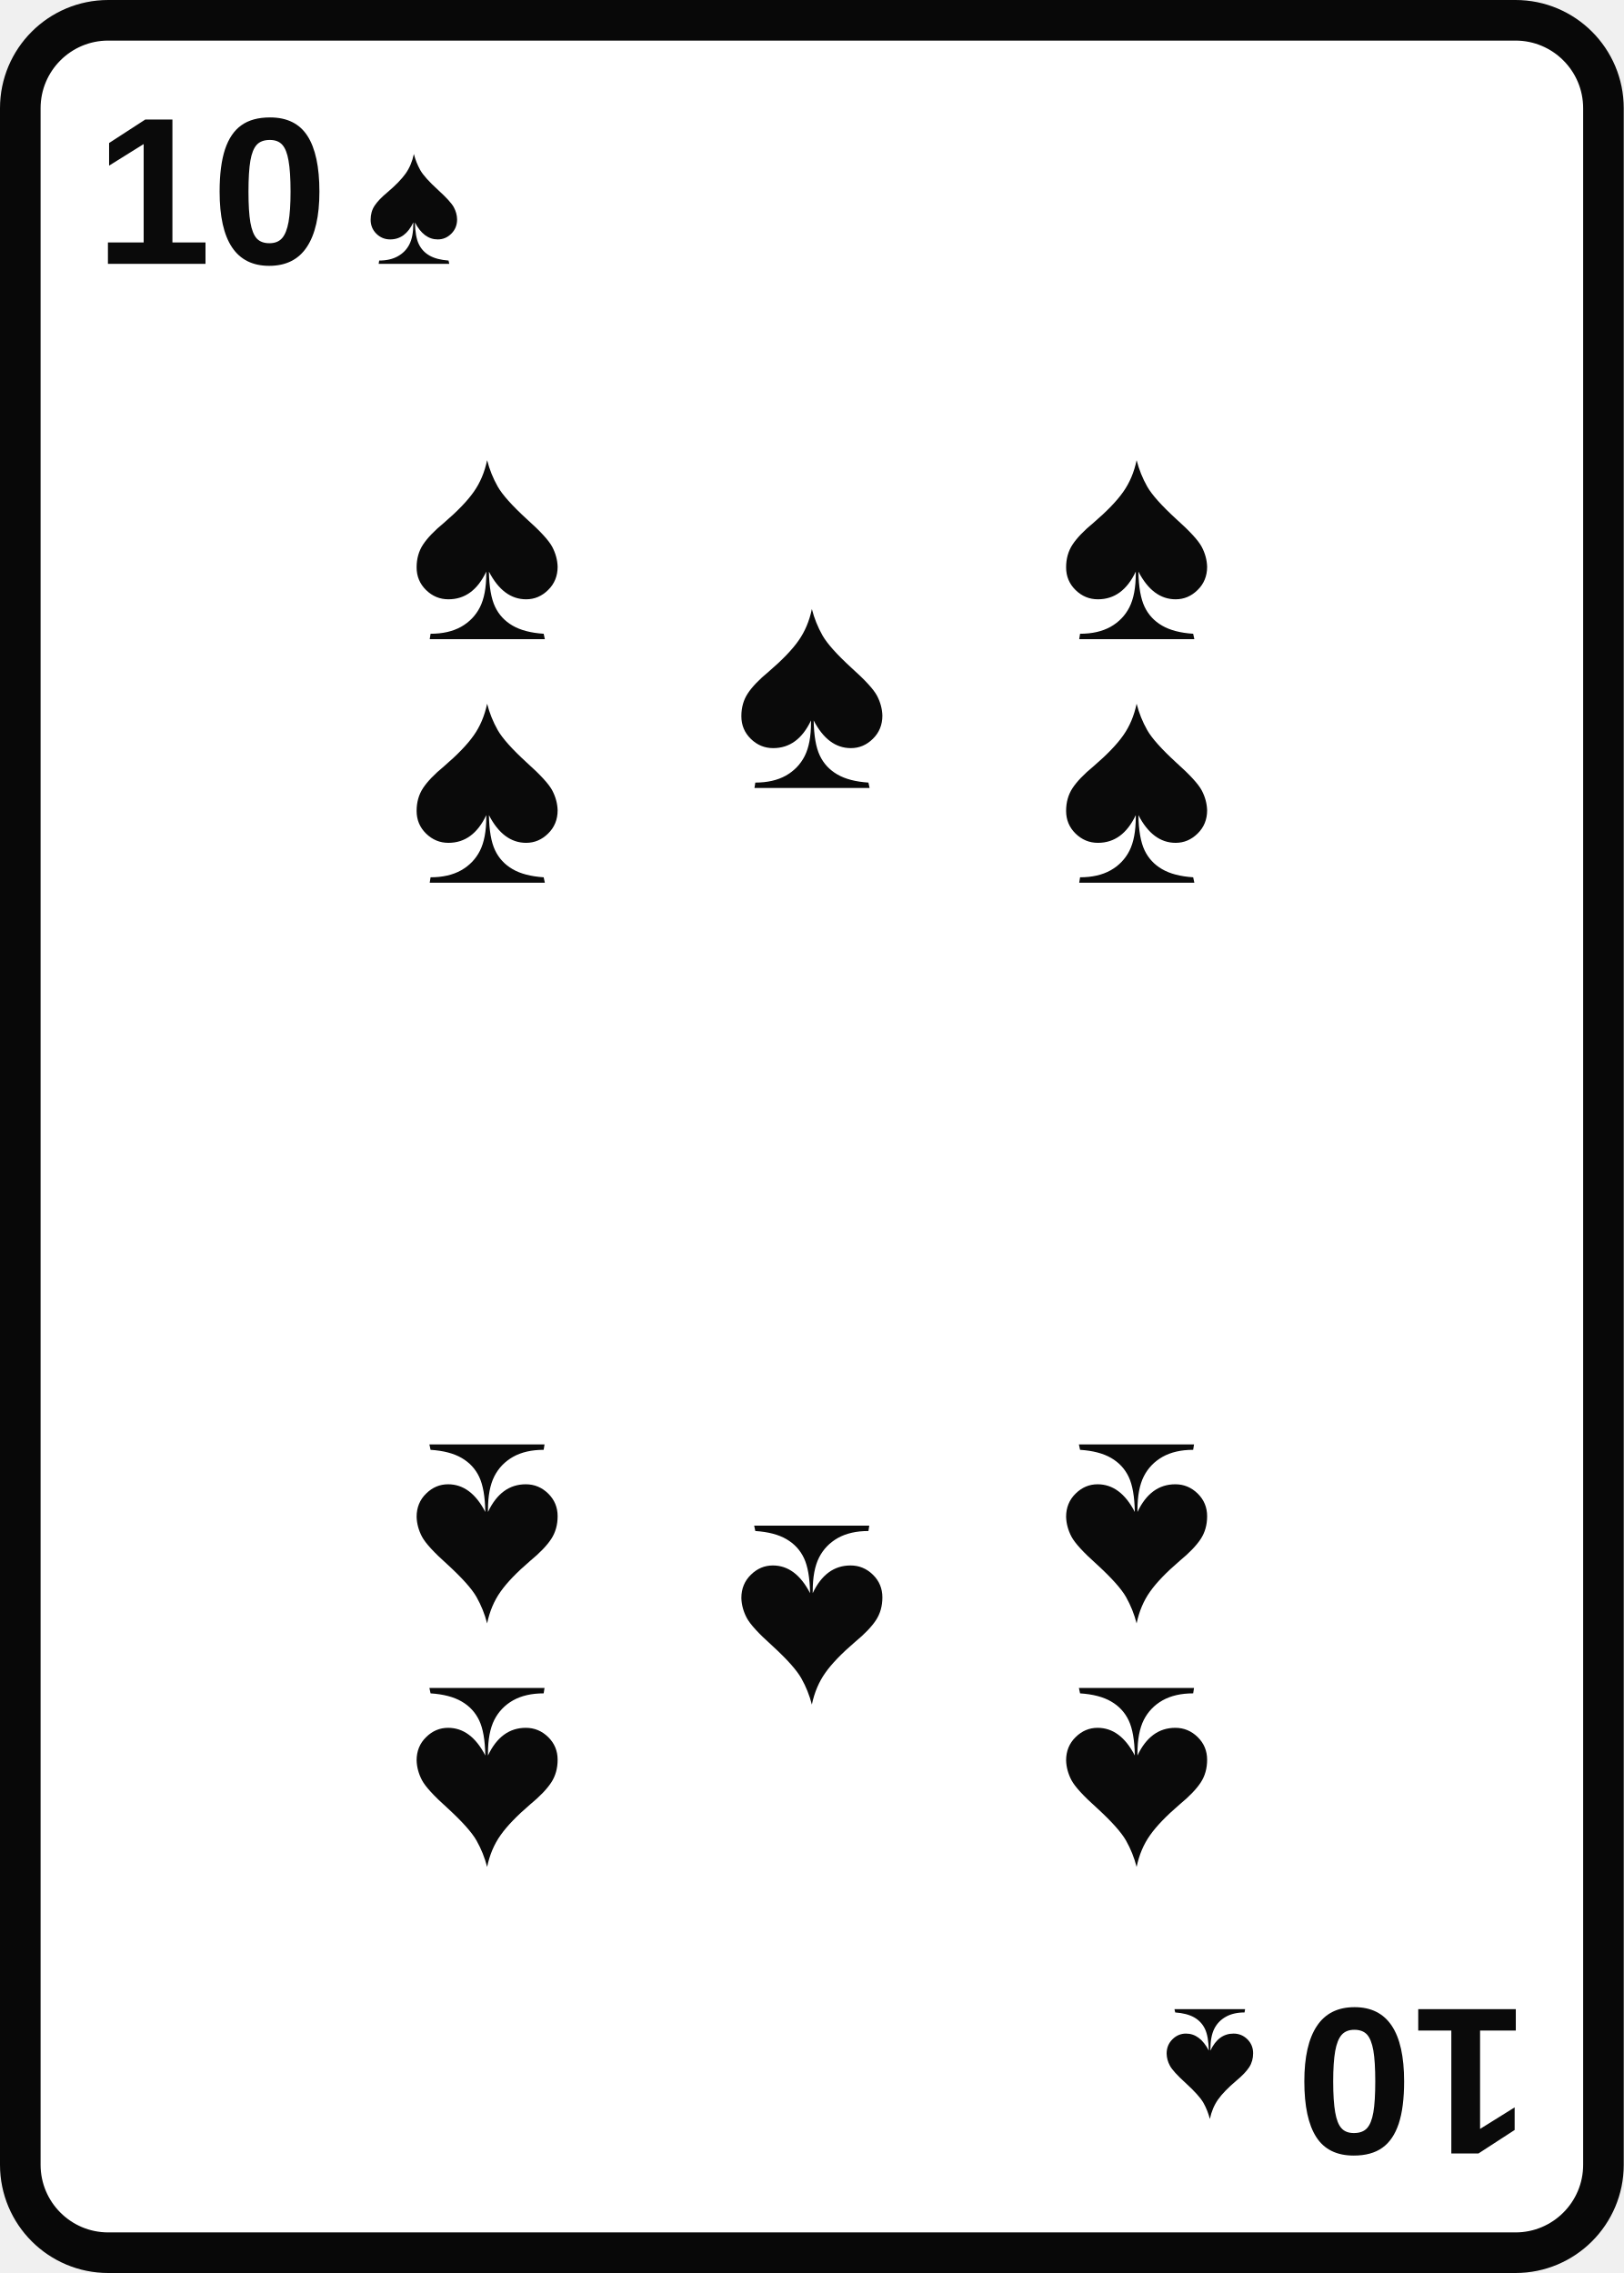
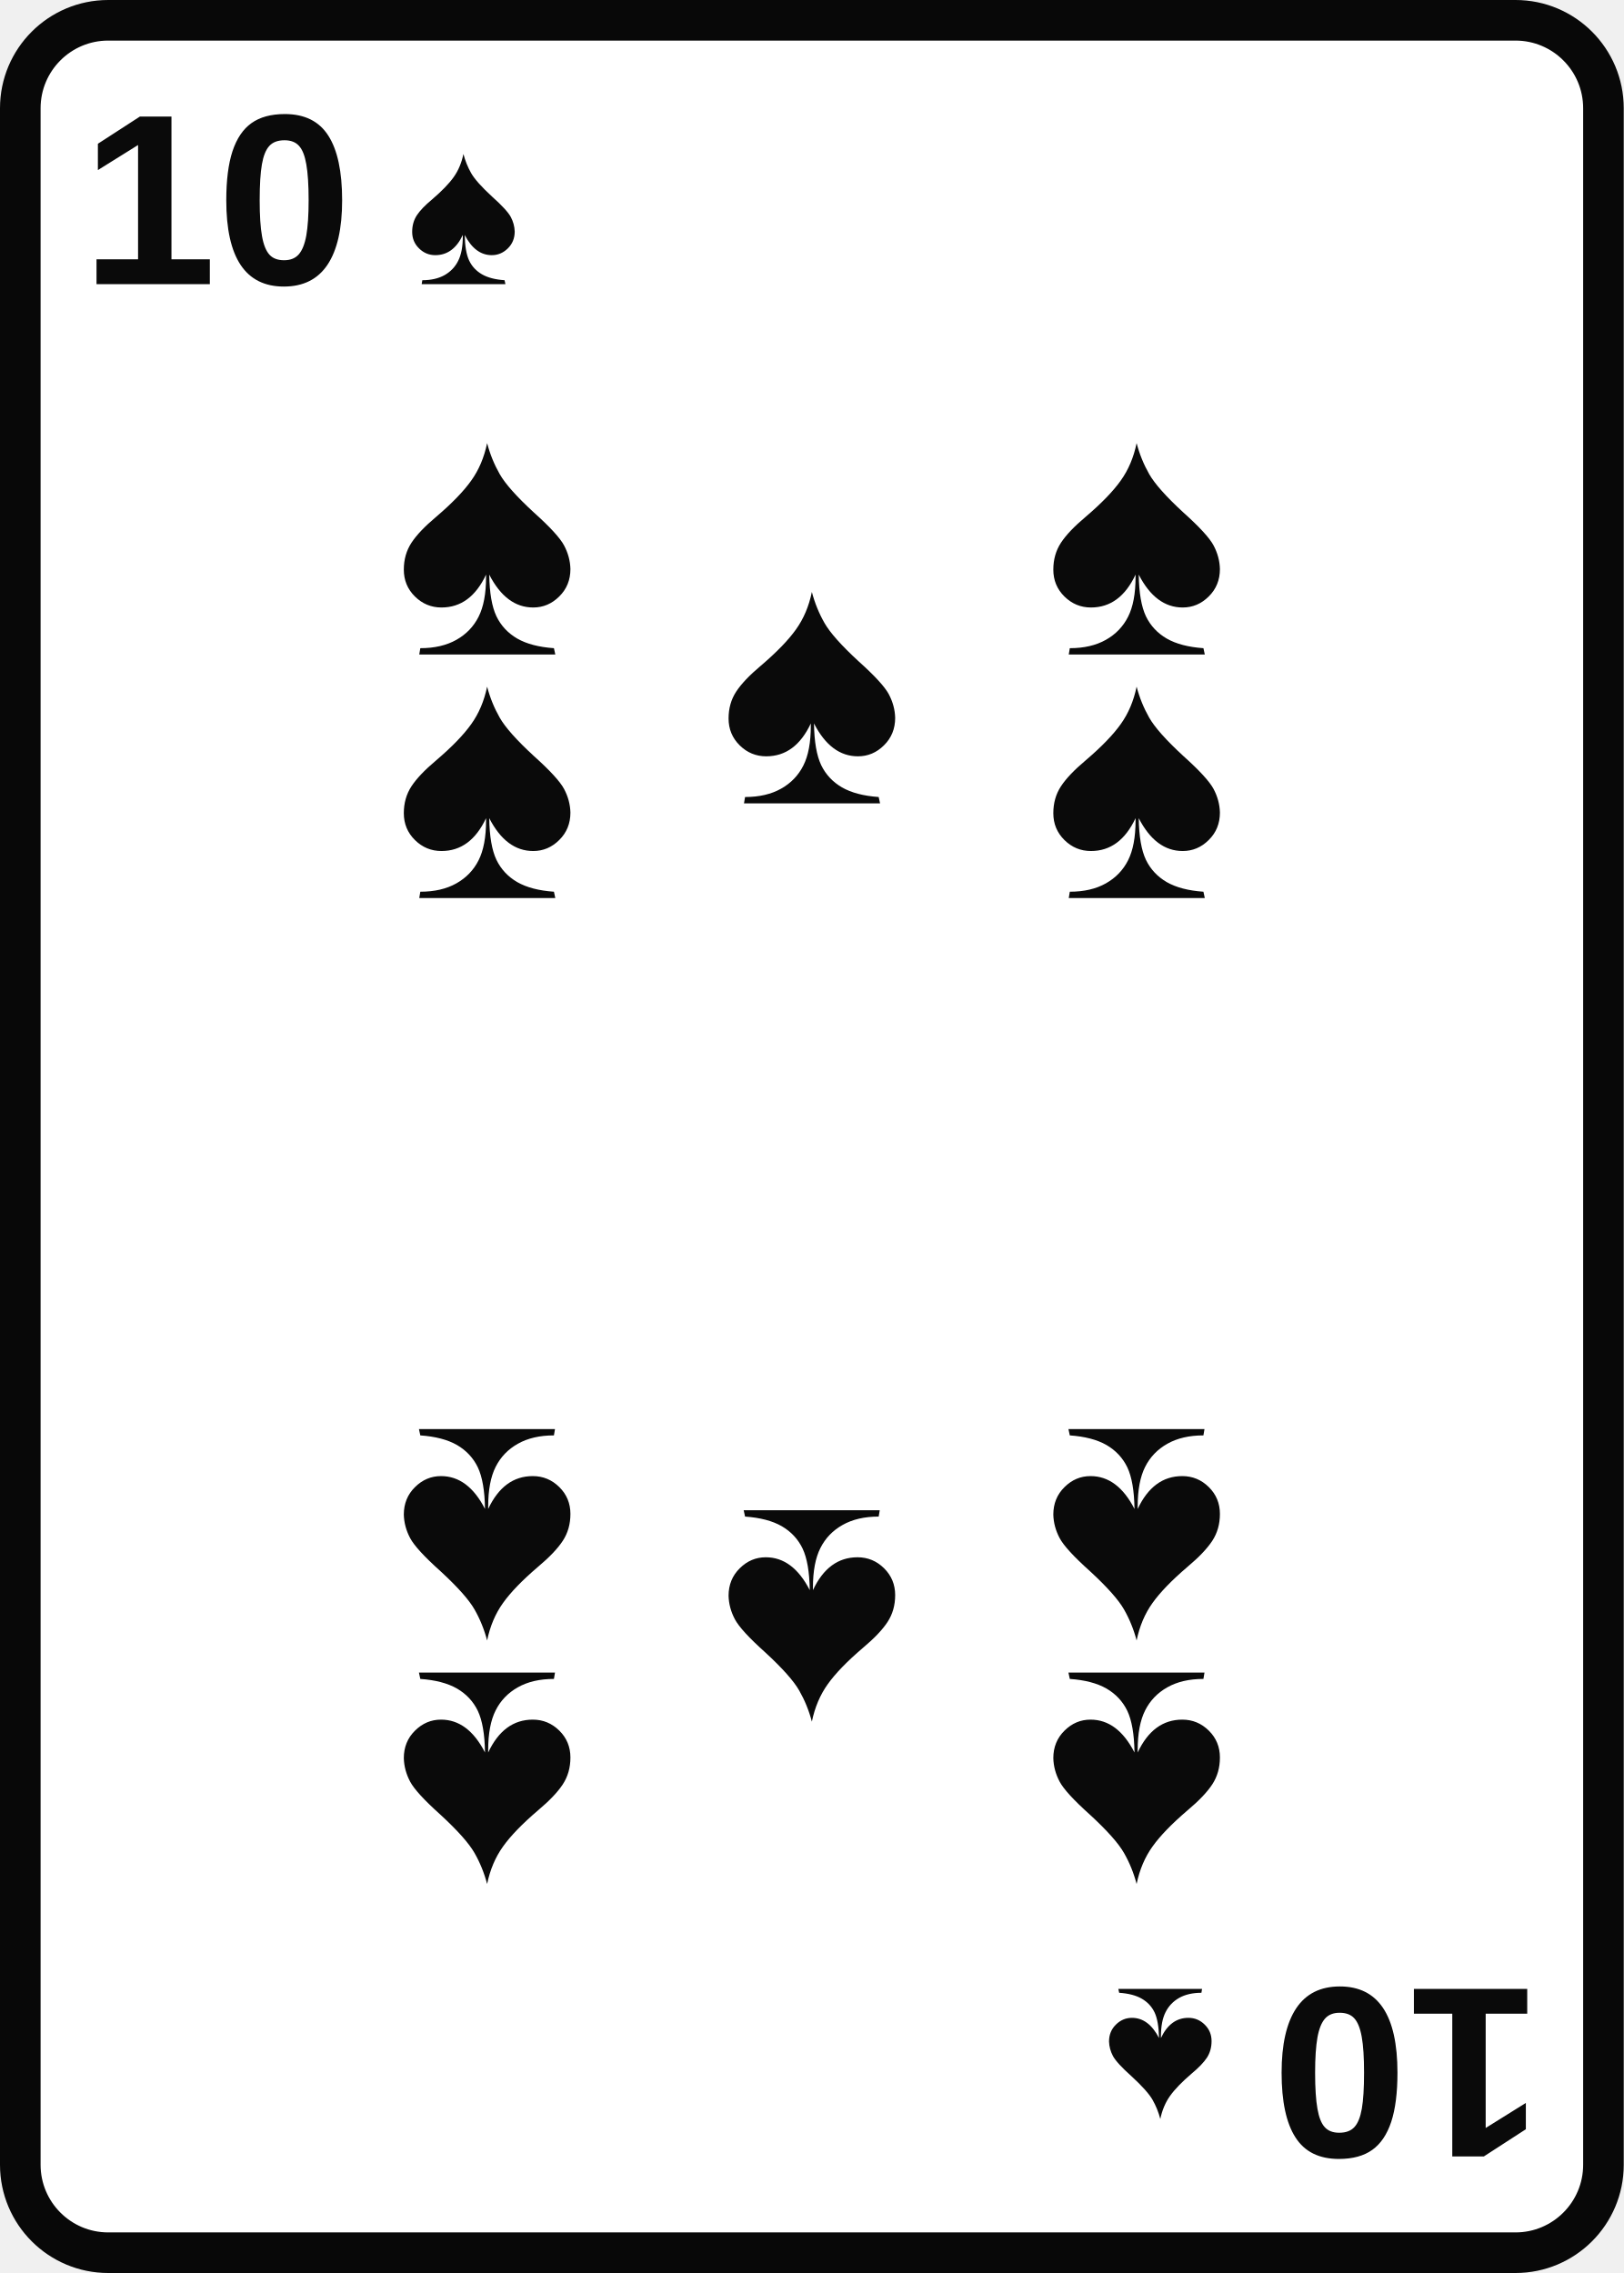
<svg xmlns="http://www.w3.org/2000/svg" viewBox="0 0 240 336" role="img" aria-label="10 ♠">
  <rect x="3" y="3" width="234" height="330" rx="13" fill="#fff" stroke="#080808" stroke-width="6" />
  <rect x="8" y="8" width="224" height="320" rx="9" fill="#fff" />
  <g transform="">
-     <text x="14" y="39" font-family="Arial, Helvetica, sans-serif" font-size="31" font-weight="900" fill="#0a0a0a">10</text>
-     <text x="54" y="39" font-family="Arial, Helvetica, sans-serif" font-size="27" font-weight="900" fill="#0a0a0a">♠</text>
+     <text x="12" y="42" font-family="Arial, Helvetica, sans-serif" font-size="36" font-weight="900" fill="#0a0a0a">10</text>
+     <text x="60" y="42" font-family="Arial, Helvetica, sans-serif" font-size="32" font-weight="900" fill="#0a0a0a">♠</text>
  </g>
  <g transform="translate(240 336) rotate(180)">
-     <text x="14" y="39" font-family="Arial, Helvetica, sans-serif" font-size="31" font-weight="900" fill="#0a0a0a">10</text>
-     <text x="54" y="39" font-family="Arial, Helvetica, sans-serif" font-size="27" font-weight="900" fill="#0a0a0a">♠</text>
+     <text x="12" y="42" font-family="Arial, Helvetica, sans-serif" font-size="36" font-weight="900" fill="#0a0a0a">10</text>
+     <text x="60" y="42" font-family="Arial, Helvetica, sans-serif" font-size="32" font-weight="900" fill="#0a0a0a">♠</text>
  </g>
-   <text x="72" y="82" text-anchor="middle" dominant-baseline="middle" font-family="Arial, Helvetica, sans-serif" font-size="44" font-weight="900" fill="#0a0a0a" transform="rotate(0 72 82)">♠</text>
-   <text x="168" y="82" text-anchor="middle" dominant-baseline="middle" font-family="Arial, Helvetica, sans-serif" font-size="44" font-weight="900" fill="#0a0a0a" transform="rotate(0 168 82)">♠</text>
-   <text x="120" y="104" text-anchor="middle" dominant-baseline="middle" font-family="Arial, Helvetica, sans-serif" font-size="44" font-weight="900" fill="#0a0a0a" transform="rotate(0 120 104)">♠</text>
-   <text x="72" y="118" text-anchor="middle" dominant-baseline="middle" font-family="Arial, Helvetica, sans-serif" font-size="44" font-weight="900" fill="#0a0a0a" transform="rotate(0 72 118)">♠</text>
-   <text x="168" y="118" text-anchor="middle" dominant-baseline="middle" font-family="Arial, Helvetica, sans-serif" font-size="44" font-weight="900" fill="#0a0a0a" transform="rotate(0 168 118)">♠</text>
-   <text x="72" y="226" text-anchor="middle" dominant-baseline="middle" font-family="Arial, Helvetica, sans-serif" font-size="44" font-weight="900" fill="#0a0a0a" transform="rotate(180 72 226)">♠</text>
-   <text x="168" y="226" text-anchor="middle" dominant-baseline="middle" font-family="Arial, Helvetica, sans-serif" font-size="44" font-weight="900" fill="#0a0a0a" transform="rotate(180 168 226)">♠</text>
-   <text x="120" y="238" text-anchor="middle" dominant-baseline="middle" font-family="Arial, Helvetica, sans-serif" font-size="44" font-weight="900" fill="#0a0a0a" transform="rotate(180 120 238)">♠</text>
-   <text x="72" y="262" text-anchor="middle" dominant-baseline="middle" font-family="Arial, Helvetica, sans-serif" font-size="44" font-weight="900" fill="#0a0a0a" transform="rotate(180 72 262)">♠</text>
-   <text x="168" y="262" text-anchor="middle" dominant-baseline="middle" font-family="Arial, Helvetica, sans-serif" font-size="44" font-weight="900" fill="#0a0a0a" transform="rotate(180 168 262)">♠</text>
+   <text x="72" y="82" text-anchor="middle" dominant-baseline="middle" font-family="Arial, Helvetica, sans-serif" font-size="52" font-weight="900" fill="#0a0a0a" transform="rotate(0 72 82)">♠</text>
+   <text x="168" y="82" text-anchor="middle" dominant-baseline="middle" font-family="Arial, Helvetica, sans-serif" font-size="52" font-weight="900" fill="#0a0a0a" transform="rotate(0 168 82)">♠</text>
+   <text x="120" y="104" text-anchor="middle" dominant-baseline="middle" font-family="Arial, Helvetica, sans-serif" font-size="52" font-weight="900" fill="#0a0a0a" transform="rotate(0 120 104)">♠</text>
+   <text x="72" y="118" text-anchor="middle" dominant-baseline="middle" font-family="Arial, Helvetica, sans-serif" font-size="52" font-weight="900" fill="#0a0a0a" transform="rotate(0 72 118)">♠</text>
+   <text x="168" y="118" text-anchor="middle" dominant-baseline="middle" font-family="Arial, Helvetica, sans-serif" font-size="52" font-weight="900" fill="#0a0a0a" transform="rotate(0 168 118)">♠</text>
+   <text x="72" y="226" text-anchor="middle" dominant-baseline="middle" font-family="Arial, Helvetica, sans-serif" font-size="52" font-weight="900" fill="#0a0a0a" transform="rotate(180 72 226)">♠</text>
+   <text x="168" y="226" text-anchor="middle" dominant-baseline="middle" font-family="Arial, Helvetica, sans-serif" font-size="52" font-weight="900" fill="#0a0a0a" transform="rotate(180 168 226)">♠</text>
+   <text x="120" y="238" text-anchor="middle" dominant-baseline="middle" font-family="Arial, Helvetica, sans-serif" font-size="52" font-weight="900" fill="#0a0a0a" transform="rotate(180 120 238)">♠</text>
+   <text x="72" y="262" text-anchor="middle" dominant-baseline="middle" font-family="Arial, Helvetica, sans-serif" font-size="52" font-weight="900" fill="#0a0a0a" transform="rotate(180 72 262)">♠</text>
+   <text x="168" y="262" text-anchor="middle" dominant-baseline="middle" font-family="Arial, Helvetica, sans-serif" font-size="52" font-weight="900" fill="#0a0a0a" transform="rotate(180 168 262)">♠</text>
</svg>
